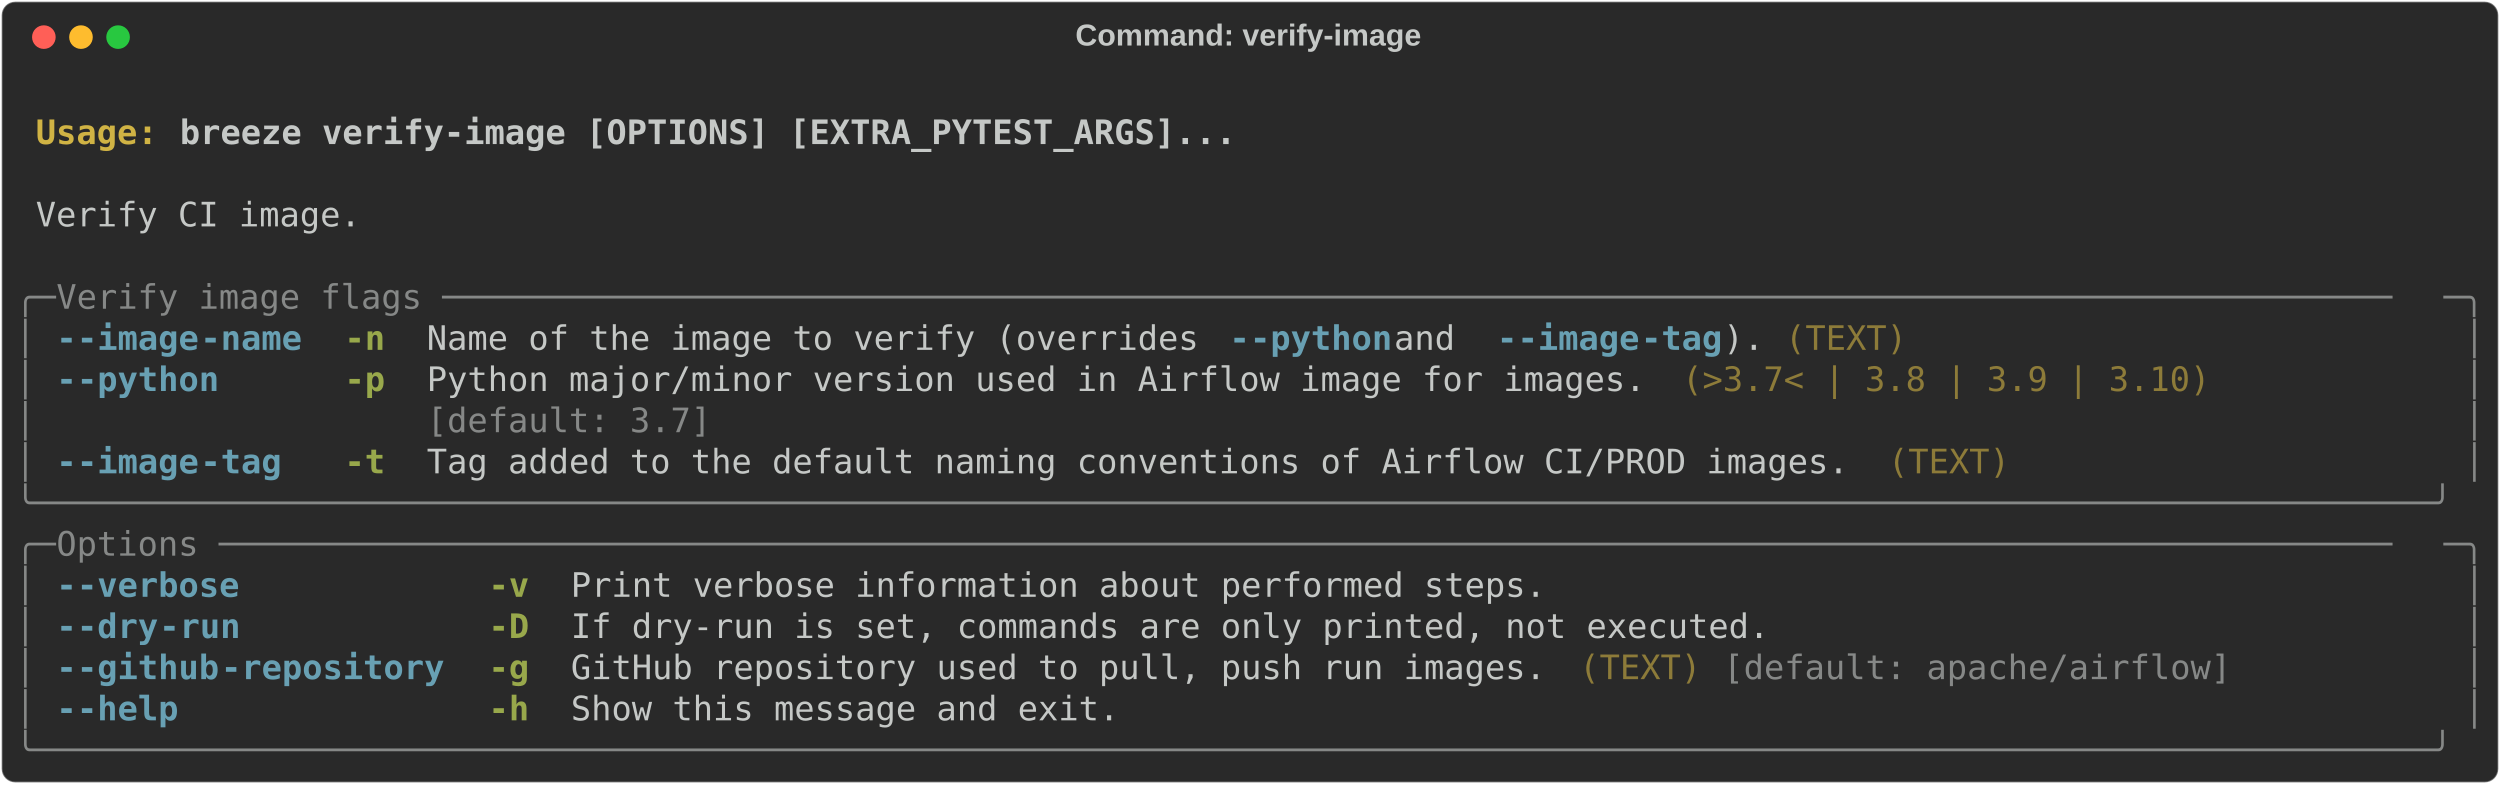
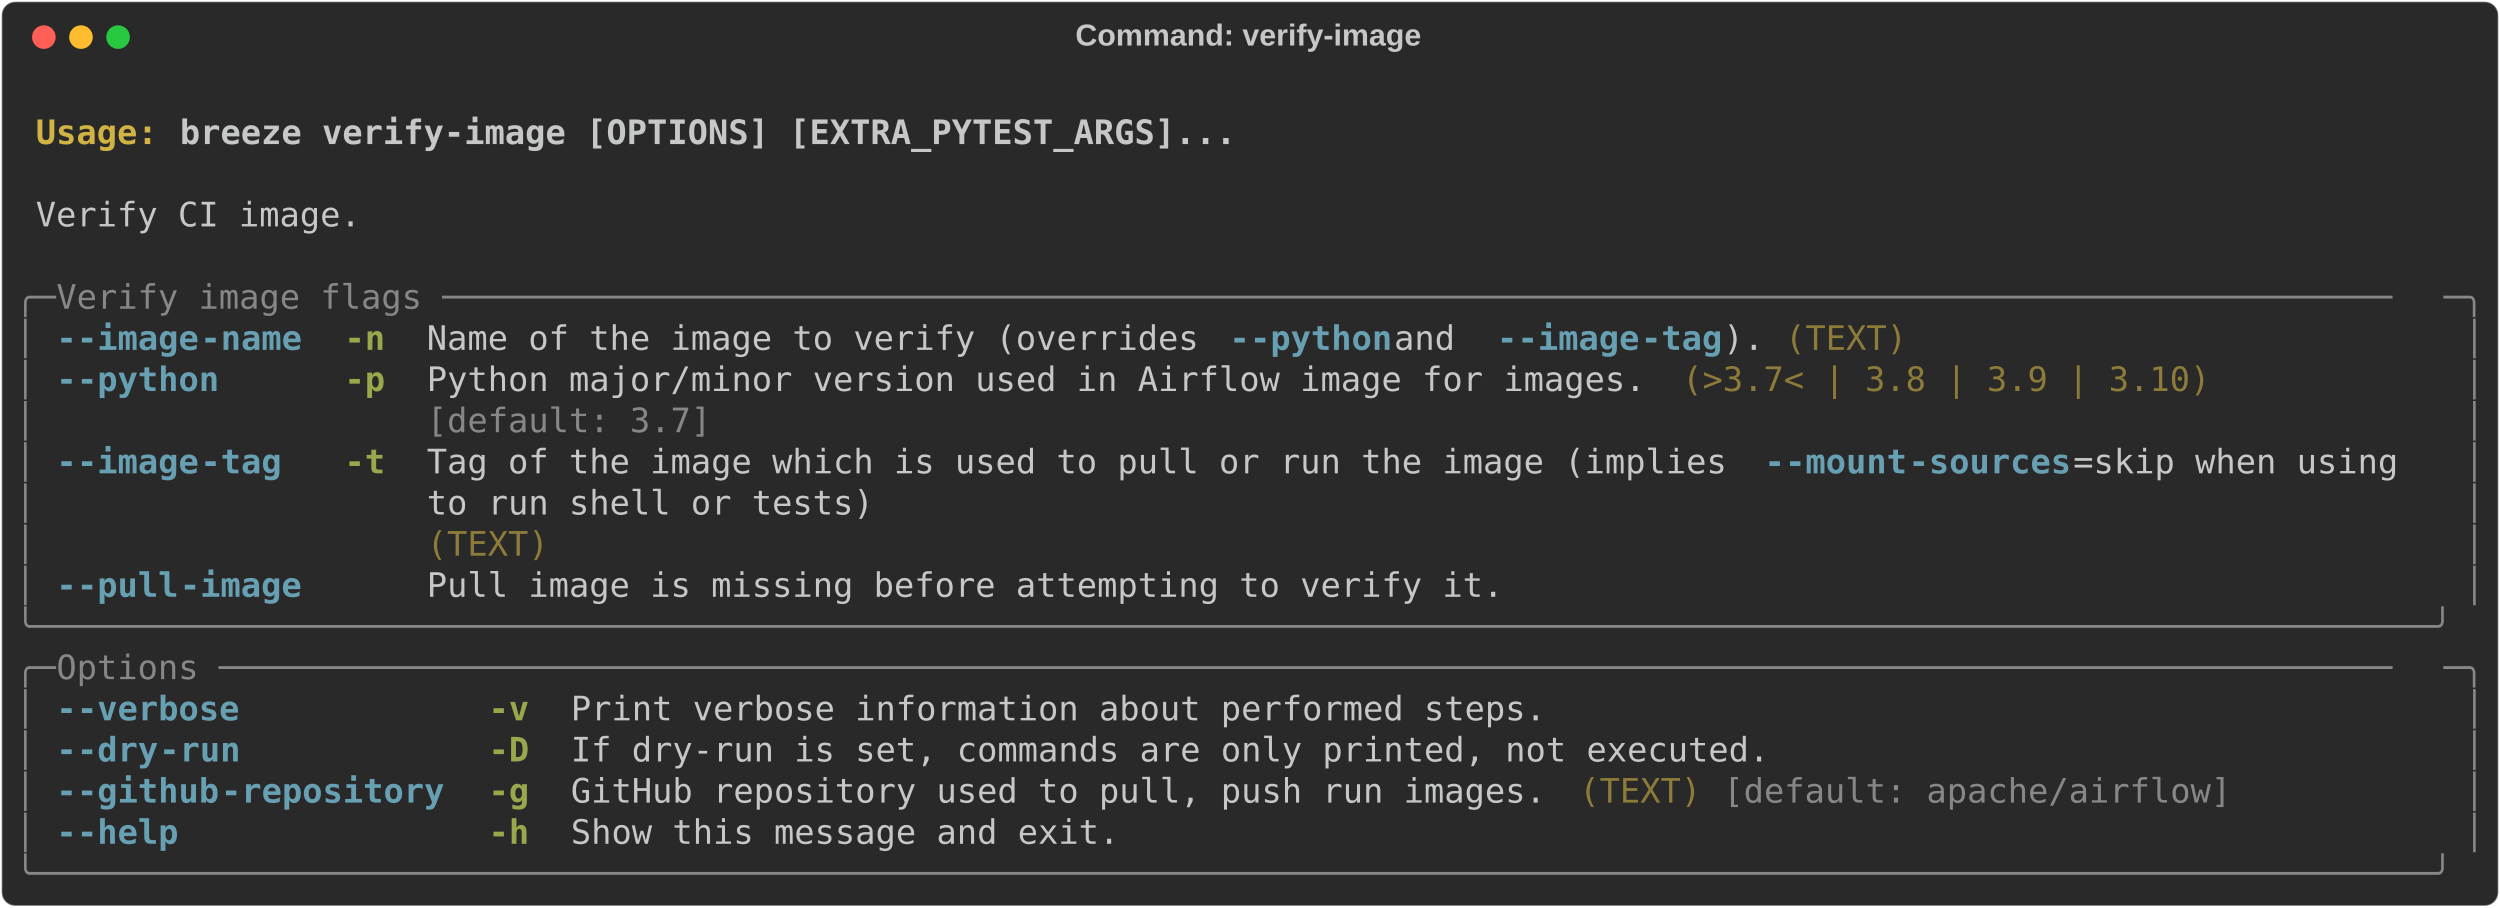
- <svg xmlns="http://www.w3.org/2000/svg" class="rich-terminal" viewBox="0 0 1482 464.8">
+ <svg xmlns="http://www.w3.org/2000/svg" class="rich-terminal" viewBox="0 0 1482 538.0">
  <style>

    @font-face {
        font-family: "Fira Code";
        src: local("FiraCode-Regular"),
                url("https://cdnjs.cloudflare.com/ajax/libs/firacode/6.2.0/woff2/FiraCode-Regular.woff2") format("woff2"),
                url("https://cdnjs.cloudflare.com/ajax/libs/firacode/6.2.0/woff/FiraCode-Regular.woff") format("woff");
        font-style: normal;
        font-weight: 400;
    }
    @font-face {
        font-family: "Fira Code";
        src: local("FiraCode-Bold"),
                url("https://cdnjs.cloudflare.com/ajax/libs/firacode/6.2.0/woff2/FiraCode-Bold.woff2") format("woff2"),
                url("https://cdnjs.cloudflare.com/ajax/libs/firacode/6.2.0/woff/FiraCode-Bold.woff") format("woff");
        font-style: bold;
        font-weight: 700;
    }

-     .terminal-4166710372-matrix {
+     .terminal-2021148750-matrix {
        font-family: Fira Code, monospace;
        font-size: 20px;
        line-height: 24.4px;
        font-variant-east-asian: full-width;
    }

-     .terminal-4166710372-title {
+     .terminal-2021148750-title {
        font-size: 18px;
        font-weight: bold;
        font-family: arial;
    }

-     .terminal-4166710372-r1 { fill: #c5c8c6;font-weight: bold }
- .terminal-4166710372-r2 { fill: #c5c8c6 }
- .terminal-4166710372-r3 { fill: #d0b344;font-weight: bold }
- .terminal-4166710372-r4 { fill: #868887 }
- .terminal-4166710372-r5 { fill: #68a0b3;font-weight: bold }
- .terminal-4166710372-r6 { fill: #98a84b;font-weight: bold }
- .terminal-4166710372-r7 { fill: #8d7b39 }
+     .terminal-2021148750-r1 { fill: #c5c8c6;font-weight: bold }
+ .terminal-2021148750-r2 { fill: #c5c8c6 }
+ .terminal-2021148750-r3 { fill: #d0b344;font-weight: bold }
+ .terminal-2021148750-r4 { fill: #868887 }
+ .terminal-2021148750-r5 { fill: #68a0b3;font-weight: bold }
+ .terminal-2021148750-r6 { fill: #98a84b;font-weight: bold }
+ .terminal-2021148750-r7 { fill: #8d7b39 }
    </style>
  <defs>
-     <clipPath id="terminal-4166710372-clip-terminal">
-       <rect x="0" y="0" width="1463.0" height="413.8" />
-     </clipPath>
-     <clipPath id="terminal-4166710372-line-0">
+     <clipPath id="terminal-2021148750-clip-terminal">
+       <rect x="0" y="0" width="1463.0" height="487.0" />
+     </clipPath>
+     <clipPath id="terminal-2021148750-line-0">
      <rect x="0" y="1.5" width="1464" height="24.65" />
    </clipPath>
-     <clipPath id="terminal-4166710372-line-1">
+     <clipPath id="terminal-2021148750-line-1">
      <rect x="0" y="25.9" width="1464" height="24.65" />
    </clipPath>
-     <clipPath id="terminal-4166710372-line-2">
+     <clipPath id="terminal-2021148750-line-2">
      <rect x="0" y="50.3" width="1464" height="24.65" />
    </clipPath>
-     <clipPath id="terminal-4166710372-line-3">
+     <clipPath id="terminal-2021148750-line-3">
      <rect x="0" y="74.7" width="1464" height="24.65" />
    </clipPath>
-     <clipPath id="terminal-4166710372-line-4">
+     <clipPath id="terminal-2021148750-line-4">
      <rect x="0" y="99.1" width="1464" height="24.65" />
    </clipPath>
-     <clipPath id="terminal-4166710372-line-5">
+     <clipPath id="terminal-2021148750-line-5">
      <rect x="0" y="123.5" width="1464" height="24.65" />
    </clipPath>
-     <clipPath id="terminal-4166710372-line-6">
+     <clipPath id="terminal-2021148750-line-6">
      <rect x="0" y="147.9" width="1464" height="24.65" />
    </clipPath>
-     <clipPath id="terminal-4166710372-line-7">
+     <clipPath id="terminal-2021148750-line-7">
      <rect x="0" y="172.3" width="1464" height="24.65" />
    </clipPath>
-     <clipPath id="terminal-4166710372-line-8">
+     <clipPath id="terminal-2021148750-line-8">
      <rect x="0" y="196.7" width="1464" height="24.65" />
    </clipPath>
-     <clipPath id="terminal-4166710372-line-9">
+     <clipPath id="terminal-2021148750-line-9">
      <rect x="0" y="221.1" width="1464" height="24.65" />
    </clipPath>
-     <clipPath id="terminal-4166710372-line-10">
+     <clipPath id="terminal-2021148750-line-10">
      <rect x="0" y="245.5" width="1464" height="24.65" />
    </clipPath>
-     <clipPath id="terminal-4166710372-line-11">
+     <clipPath id="terminal-2021148750-line-11">
      <rect x="0" y="269.9" width="1464" height="24.65" />
    </clipPath>
-     <clipPath id="terminal-4166710372-line-12">
+     <clipPath id="terminal-2021148750-line-12">
      <rect x="0" y="294.3" width="1464" height="24.65" />
    </clipPath>
-     <clipPath id="terminal-4166710372-line-13">
+     <clipPath id="terminal-2021148750-line-13">
      <rect x="0" y="318.7" width="1464" height="24.65" />
    </clipPath>
-     <clipPath id="terminal-4166710372-line-14">
+     <clipPath id="terminal-2021148750-line-14">
      <rect x="0" y="343.1" width="1464" height="24.65" />
    </clipPath>
-     <clipPath id="terminal-4166710372-line-15">
+     <clipPath id="terminal-2021148750-line-15">
      <rect x="0" y="367.5" width="1464" height="24.65" />
    </clipPath>
+     <clipPath id="terminal-2021148750-line-16">
+       <rect x="0" y="391.9" width="1464" height="24.65" />
+     </clipPath>
+     <clipPath id="terminal-2021148750-line-17">
+       <rect x="0" y="416.3" width="1464" height="24.65" />
+     </clipPath>
+     <clipPath id="terminal-2021148750-line-18">
+       <rect x="0" y="440.7" width="1464" height="24.65" />
+     </clipPath>
  </defs>
-   <rect fill="#292929" stroke="rgba(255,255,255,0.35)" stroke-width="1" x="1" y="1" width="1480" height="462.8" rx="8" />
-   <text class="terminal-4166710372-title" fill="#c5c8c6" text-anchor="middle" x="740" y="27">Command: verify-image</text>
+   <rect fill="#292929" stroke="rgba(255,255,255,0.35)" stroke-width="1" x="1" y="1" width="1480" height="536" rx="8" />
+   <text class="terminal-2021148750-title" fill="#c5c8c6" text-anchor="middle" x="740" y="27">Command: verify-image</text>
  <g transform="translate(26,22)">
    <circle cx="0" cy="0" r="7" fill="#ff5f57" />
    <circle cx="22" cy="0" r="7" fill="#febc2e" />
    <circle cx="44" cy="0" r="7" fill="#28c840" />
  </g>
-   <g transform="translate(9, 41)" clip-path="url(#terminal-4166710372-clip-terminal)">
-     <g class="terminal-4166710372-matrix">
-       <text class="terminal-4166710372-r2" x="1464" y="20" textLength="12.2" clip-path="url(#terminal-4166710372-line-0)">
- </text>
-       <text class="terminal-4166710372-r3" x="12.2" y="44.4" textLength="85.4" clip-path="url(#terminal-4166710372-line-1)">Usage: </text>
-       <text class="terminal-4166710372-r1" x="97.6" y="44.4" textLength="634.4" clip-path="url(#terminal-4166710372-line-1)">breeze verify-image [OPTIONS] [EXTRA_PYTEST_ARGS]...</text>
-       <text class="terminal-4166710372-r2" x="1464" y="44.4" textLength="12.2" clip-path="url(#terminal-4166710372-line-1)">
- </text>
-       <text class="terminal-4166710372-r2" x="1464" y="68.8" textLength="12.2" clip-path="url(#terminal-4166710372-line-2)">
- </text>
-       <text class="terminal-4166710372-r2" x="12.2" y="93.2" textLength="195.2" clip-path="url(#terminal-4166710372-line-3)">Verify CI image.</text>
-       <text class="terminal-4166710372-r2" x="1464" y="93.2" textLength="12.2" clip-path="url(#terminal-4166710372-line-3)">
- </text>
-       <text class="terminal-4166710372-r2" x="1464" y="117.6" textLength="12.2" clip-path="url(#terminal-4166710372-line-4)">
- </text>
-       <text class="terminal-4166710372-r4" x="0" y="142" textLength="24.4" clip-path="url(#terminal-4166710372-line-5)">╭─</text>
-       <text class="terminal-4166710372-r4" x="24.4" y="142" textLength="1415.2" clip-path="url(#terminal-4166710372-line-5)"> Verify image flags ────────────────────────────────────────────────────────────────────────────────────────────────</text>
-       <text class="terminal-4166710372-r4" x="1439.6" y="142" textLength="24.4" clip-path="url(#terminal-4166710372-line-5)">─╮</text>
-       <text class="terminal-4166710372-r2" x="1464" y="142" textLength="12.2" clip-path="url(#terminal-4166710372-line-5)">
- </text>
-       <text class="terminal-4166710372-r4" x="0" y="166.4" textLength="12.2" clip-path="url(#terminal-4166710372-line-6)">│</text>
-       <text class="terminal-4166710372-r5" x="24.4" y="166.4" textLength="12.2" clip-path="url(#terminal-4166710372-line-6)">-</text>
-       <text class="terminal-4166710372-r5" x="36.6" y="166.4" textLength="73.2" clip-path="url(#terminal-4166710372-line-6)">-image</text>
-       <text class="terminal-4166710372-r5" x="109.8" y="166.4" textLength="61" clip-path="url(#terminal-4166710372-line-6)">-name</text>
-       <text class="terminal-4166710372-r6" x="195.2" y="166.4" textLength="24.4" clip-path="url(#terminal-4166710372-line-6)">-n</text>
-       <text class="terminal-4166710372-r2" x="244" y="166.4" textLength="475.8" clip-path="url(#terminal-4166710372-line-6)">Name of the image to verify (overrides </text>
-       <text class="terminal-4166710372-r5" x="719.8" y="166.4" textLength="12.2" clip-path="url(#terminal-4166710372-line-6)">-</text>
-       <text class="terminal-4166710372-r5" x="732" y="166.4" textLength="85.4" clip-path="url(#terminal-4166710372-line-6)">-python</text>
-       <text class="terminal-4166710372-r2" x="817.4" y="166.4" textLength="61" clip-path="url(#terminal-4166710372-line-6)"> and </text>
-       <text class="terminal-4166710372-r5" x="878.4" y="166.4" textLength="12.2" clip-path="url(#terminal-4166710372-line-6)">-</text>
-       <text class="terminal-4166710372-r5" x="890.6" y="166.4" textLength="73.2" clip-path="url(#terminal-4166710372-line-6)">-image</text>
-       <text class="terminal-4166710372-r5" x="963.8" y="166.4" textLength="48.8" clip-path="url(#terminal-4166710372-line-6)">-tag</text>
-       <text class="terminal-4166710372-r2" x="1012.6" y="166.4" textLength="24.4" clip-path="url(#terminal-4166710372-line-6)">).</text>
-       <text class="terminal-4166710372-r7" x="1049.2" y="166.4" textLength="73.2" clip-path="url(#terminal-4166710372-line-6)">(TEXT)</text>
-       <text class="terminal-4166710372-r4" x="1451.8" y="166.4" textLength="12.2" clip-path="url(#terminal-4166710372-line-6)">│</text>
-       <text class="terminal-4166710372-r2" x="1464" y="166.4" textLength="12.2" clip-path="url(#terminal-4166710372-line-6)">
- </text>
-       <text class="terminal-4166710372-r4" x="0" y="190.8" textLength="12.2" clip-path="url(#terminal-4166710372-line-7)">│</text>
-       <text class="terminal-4166710372-r5" x="24.4" y="190.8" textLength="12.2" clip-path="url(#terminal-4166710372-line-7)">-</text>
-       <text class="terminal-4166710372-r5" x="36.6" y="190.8" textLength="85.4" clip-path="url(#terminal-4166710372-line-7)">-python</text>
-       <text class="terminal-4166710372-r6" x="195.2" y="190.8" textLength="24.4" clip-path="url(#terminal-4166710372-line-7)">-p</text>
-       <text class="terminal-4166710372-r2" x="244" y="190.8" textLength="732" clip-path="url(#terminal-4166710372-line-7)">Python major/minor version used in Airflow image for images.</text>
-       <text class="terminal-4166710372-r7" x="988.2" y="190.8" textLength="317.2" clip-path="url(#terminal-4166710372-line-7)">(&gt;3.7&lt; | 3.8 | 3.9 | 3.10)</text>
-       <text class="terminal-4166710372-r4" x="1451.8" y="190.8" textLength="12.2" clip-path="url(#terminal-4166710372-line-7)">│</text>
-       <text class="terminal-4166710372-r2" x="1464" y="190.8" textLength="12.2" clip-path="url(#terminal-4166710372-line-7)">
- </text>
-       <text class="terminal-4166710372-r4" x="0" y="215.2" textLength="12.2" clip-path="url(#terminal-4166710372-line-8)">│</text>
-       <text class="terminal-4166710372-r4" x="244" y="215.2" textLength="732" clip-path="url(#terminal-4166710372-line-8)">[default: 3.7]                                              </text>
-       <text class="terminal-4166710372-r4" x="1451.8" y="215.2" textLength="12.2" clip-path="url(#terminal-4166710372-line-8)">│</text>
-       <text class="terminal-4166710372-r2" x="1464" y="215.2" textLength="12.2" clip-path="url(#terminal-4166710372-line-8)">
- </text>
-       <text class="terminal-4166710372-r4" x="0" y="239.6" textLength="12.2" clip-path="url(#terminal-4166710372-line-9)">│</text>
-       <text class="terminal-4166710372-r5" x="24.4" y="239.6" textLength="12.2" clip-path="url(#terminal-4166710372-line-9)">-</text>
-       <text class="terminal-4166710372-r5" x="36.6" y="239.6" textLength="73.2" clip-path="url(#terminal-4166710372-line-9)">-image</text>
-       <text class="terminal-4166710372-r5" x="109.8" y="239.6" textLength="48.8" clip-path="url(#terminal-4166710372-line-9)">-tag</text>
-       <text class="terminal-4166710372-r6" x="195.2" y="239.6" textLength="24.4" clip-path="url(#terminal-4166710372-line-9)">-t</text>
-       <text class="terminal-4166710372-r2" x="244" y="239.6" textLength="854" clip-path="url(#terminal-4166710372-line-9)">Tag added to the default naming conventions of Airflow CI/PROD images.</text>
-       <text class="terminal-4166710372-r7" x="1110.2" y="239.6" textLength="73.2" clip-path="url(#terminal-4166710372-line-9)">(TEXT)</text>
-       <text class="terminal-4166710372-r4" x="1451.8" y="239.6" textLength="12.2" clip-path="url(#terminal-4166710372-line-9)">│</text>
-       <text class="terminal-4166710372-r2" x="1464" y="239.6" textLength="12.2" clip-path="url(#terminal-4166710372-line-9)">
- </text>
-       <text class="terminal-4166710372-r4" x="0" y="264" textLength="1464" clip-path="url(#terminal-4166710372-line-10)">╰──────────────────────────────────────────────────────────────────────────────────────────────────────────────────────╯</text>
-       <text class="terminal-4166710372-r2" x="1464" y="264" textLength="12.2" clip-path="url(#terminal-4166710372-line-10)">
- </text>
-       <text class="terminal-4166710372-r4" x="0" y="288.4" textLength="24.4" clip-path="url(#terminal-4166710372-line-11)">╭─</text>
-       <text class="terminal-4166710372-r4" x="24.4" y="288.4" textLength="1415.2" clip-path="url(#terminal-4166710372-line-11)"> Options ───────────────────────────────────────────────────────────────────────────────────────────────────────────</text>
-       <text class="terminal-4166710372-r4" x="1439.6" y="288.4" textLength="24.4" clip-path="url(#terminal-4166710372-line-11)">─╮</text>
-       <text class="terminal-4166710372-r2" x="1464" y="288.4" textLength="12.2" clip-path="url(#terminal-4166710372-line-11)">
- </text>
-       <text class="terminal-4166710372-r4" x="0" y="312.8" textLength="12.2" clip-path="url(#terminal-4166710372-line-12)">│</text>
-       <text class="terminal-4166710372-r5" x="24.4" y="312.8" textLength="12.2" clip-path="url(#terminal-4166710372-line-12)">-</text>
-       <text class="terminal-4166710372-r5" x="36.6" y="312.8" textLength="97.6" clip-path="url(#terminal-4166710372-line-12)">-verbose</text>
-       <text class="terminal-4166710372-r6" x="280.6" y="312.8" textLength="24.4" clip-path="url(#terminal-4166710372-line-12)">-v</text>
-       <text class="terminal-4166710372-r2" x="329.4" y="312.8" textLength="585.6" clip-path="url(#terminal-4166710372-line-12)">Print verbose information about performed steps.</text>
-       <text class="terminal-4166710372-r4" x="1451.8" y="312.8" textLength="12.2" clip-path="url(#terminal-4166710372-line-12)">│</text>
-       <text class="terminal-4166710372-r2" x="1464" y="312.8" textLength="12.2" clip-path="url(#terminal-4166710372-line-12)">
- </text>
-       <text class="terminal-4166710372-r4" x="0" y="337.2" textLength="12.2" clip-path="url(#terminal-4166710372-line-13)">│</text>
-       <text class="terminal-4166710372-r5" x="24.4" y="337.2" textLength="12.2" clip-path="url(#terminal-4166710372-line-13)">-</text>
-       <text class="terminal-4166710372-r5" x="36.6" y="337.2" textLength="48.8" clip-path="url(#terminal-4166710372-line-13)">-dry</text>
-       <text class="terminal-4166710372-r5" x="85.4" y="337.2" textLength="48.8" clip-path="url(#terminal-4166710372-line-13)">-run</text>
-       <text class="terminal-4166710372-r6" x="280.6" y="337.2" textLength="24.4" clip-path="url(#terminal-4166710372-line-13)">-D</text>
-       <text class="terminal-4166710372-r2" x="329.4" y="337.2" textLength="719.8" clip-path="url(#terminal-4166710372-line-13)">If dry-run is set, commands are only printed, not executed.</text>
-       <text class="terminal-4166710372-r4" x="1451.8" y="337.2" textLength="12.2" clip-path="url(#terminal-4166710372-line-13)">│</text>
-       <text class="terminal-4166710372-r2" x="1464" y="337.2" textLength="12.2" clip-path="url(#terminal-4166710372-line-13)">
- </text>
-       <text class="terminal-4166710372-r4" x="0" y="361.6" textLength="12.2" clip-path="url(#terminal-4166710372-line-14)">│</text>
-       <text class="terminal-4166710372-r5" x="24.4" y="361.6" textLength="12.2" clip-path="url(#terminal-4166710372-line-14)">-</text>
-       <text class="terminal-4166710372-r5" x="36.6" y="361.6" textLength="85.4" clip-path="url(#terminal-4166710372-line-14)">-github</text>
-       <text class="terminal-4166710372-r5" x="122" y="361.6" textLength="134.2" clip-path="url(#terminal-4166710372-line-14)">-repository</text>
-       <text class="terminal-4166710372-r6" x="280.6" y="361.6" textLength="24.4" clip-path="url(#terminal-4166710372-line-14)">-g</text>
-       <text class="terminal-4166710372-r2" x="329.4" y="361.6" textLength="585.6" clip-path="url(#terminal-4166710372-line-14)">GitHub repository used to pull, push run images.</text>
-       <text class="terminal-4166710372-r7" x="927.2" y="361.6" textLength="73.2" clip-path="url(#terminal-4166710372-line-14)">(TEXT)</text>
-       <text class="terminal-4166710372-r4" x="1012.6" y="361.6" textLength="305" clip-path="url(#terminal-4166710372-line-14)">[default: apache/airflow]</text>
-       <text class="terminal-4166710372-r4" x="1451.8" y="361.6" textLength="12.2" clip-path="url(#terminal-4166710372-line-14)">│</text>
-       <text class="terminal-4166710372-r2" x="1464" y="361.6" textLength="12.2" clip-path="url(#terminal-4166710372-line-14)">
- </text>
-       <text class="terminal-4166710372-r4" x="0" y="386" textLength="12.2" clip-path="url(#terminal-4166710372-line-15)">│</text>
-       <text class="terminal-4166710372-r5" x="24.4" y="386" textLength="12.2" clip-path="url(#terminal-4166710372-line-15)">-</text>
-       <text class="terminal-4166710372-r5" x="36.6" y="386" textLength="61" clip-path="url(#terminal-4166710372-line-15)">-help</text>
-       <text class="terminal-4166710372-r6" x="280.6" y="386" textLength="24.4" clip-path="url(#terminal-4166710372-line-15)">-h</text>
-       <text class="terminal-4166710372-r2" x="329.4" y="386" textLength="329.4" clip-path="url(#terminal-4166710372-line-15)">Show this message and exit.</text>
-       <text class="terminal-4166710372-r4" x="1451.8" y="386" textLength="12.2" clip-path="url(#terminal-4166710372-line-15)">│</text>
-       <text class="terminal-4166710372-r2" x="1464" y="386" textLength="12.2" clip-path="url(#terminal-4166710372-line-15)">
- </text>
-       <text class="terminal-4166710372-r4" x="0" y="410.4" textLength="1464" clip-path="url(#terminal-4166710372-line-16)">╰──────────────────────────────────────────────────────────────────────────────────────────────────────────────────────╯</text>
-       <text class="terminal-4166710372-r2" x="1464" y="410.4" textLength="12.2" clip-path="url(#terminal-4166710372-line-16)">
+   <g transform="translate(9, 41)" clip-path="url(#terminal-2021148750-clip-terminal)">
+     <g class="terminal-2021148750-matrix">
+       <text class="terminal-2021148750-r2" x="1464" y="20" textLength="12.2" clip-path="url(#terminal-2021148750-line-0)">
+ </text>
+       <text class="terminal-2021148750-r3" x="12.2" y="44.4" textLength="85.4" clip-path="url(#terminal-2021148750-line-1)">Usage: </text>
+       <text class="terminal-2021148750-r1" x="97.6" y="44.4" textLength="634.4" clip-path="url(#terminal-2021148750-line-1)">breeze verify-image [OPTIONS] [EXTRA_PYTEST_ARGS]...</text>
+       <text class="terminal-2021148750-r2" x="1464" y="44.4" textLength="12.2" clip-path="url(#terminal-2021148750-line-1)">
+ </text>
+       <text class="terminal-2021148750-r2" x="1464" y="68.8" textLength="12.2" clip-path="url(#terminal-2021148750-line-2)">
+ </text>
+       <text class="terminal-2021148750-r2" x="12.2" y="93.2" textLength="195.2" clip-path="url(#terminal-2021148750-line-3)">Verify CI image.</text>
+       <text class="terminal-2021148750-r2" x="1464" y="93.2" textLength="12.2" clip-path="url(#terminal-2021148750-line-3)">
+ </text>
+       <text class="terminal-2021148750-r2" x="1464" y="117.6" textLength="12.2" clip-path="url(#terminal-2021148750-line-4)">
+ </text>
+       <text class="terminal-2021148750-r4" x="0" y="142" textLength="24.4" clip-path="url(#terminal-2021148750-line-5)">╭─</text>
+       <text class="terminal-2021148750-r4" x="24.4" y="142" textLength="1415.2" clip-path="url(#terminal-2021148750-line-5)"> Verify image flags ────────────────────────────────────────────────────────────────────────────────────────────────</text>
+       <text class="terminal-2021148750-r4" x="1439.6" y="142" textLength="24.4" clip-path="url(#terminal-2021148750-line-5)">─╮</text>
+       <text class="terminal-2021148750-r2" x="1464" y="142" textLength="12.2" clip-path="url(#terminal-2021148750-line-5)">
+ </text>
+       <text class="terminal-2021148750-r4" x="0" y="166.4" textLength="12.2" clip-path="url(#terminal-2021148750-line-6)">│</text>
+       <text class="terminal-2021148750-r5" x="24.4" y="166.4" textLength="12.2" clip-path="url(#terminal-2021148750-line-6)">-</text>
+       <text class="terminal-2021148750-r5" x="36.6" y="166.4" textLength="73.2" clip-path="url(#terminal-2021148750-line-6)">-image</text>
+       <text class="terminal-2021148750-r5" x="109.8" y="166.4" textLength="61" clip-path="url(#terminal-2021148750-line-6)">-name</text>
+       <text class="terminal-2021148750-r6" x="195.2" y="166.4" textLength="24.4" clip-path="url(#terminal-2021148750-line-6)">-n</text>
+       <text class="terminal-2021148750-r2" x="244" y="166.4" textLength="475.8" clip-path="url(#terminal-2021148750-line-6)">Name of the image to verify (overrides </text>
+       <text class="terminal-2021148750-r5" x="719.8" y="166.4" textLength="12.2" clip-path="url(#terminal-2021148750-line-6)">-</text>
+       <text class="terminal-2021148750-r5" x="732" y="166.4" textLength="85.4" clip-path="url(#terminal-2021148750-line-6)">-python</text>
+       <text class="terminal-2021148750-r2" x="817.4" y="166.4" textLength="61" clip-path="url(#terminal-2021148750-line-6)"> and </text>
+       <text class="terminal-2021148750-r5" x="878.4" y="166.4" textLength="12.2" clip-path="url(#terminal-2021148750-line-6)">-</text>
+       <text class="terminal-2021148750-r5" x="890.6" y="166.4" textLength="73.2" clip-path="url(#terminal-2021148750-line-6)">-image</text>
+       <text class="terminal-2021148750-r5" x="963.8" y="166.4" textLength="48.8" clip-path="url(#terminal-2021148750-line-6)">-tag</text>
+       <text class="terminal-2021148750-r2" x="1012.6" y="166.4" textLength="24.4" clip-path="url(#terminal-2021148750-line-6)">).</text>
+       <text class="terminal-2021148750-r7" x="1049.2" y="166.4" textLength="73.2" clip-path="url(#terminal-2021148750-line-6)">(TEXT)</text>
+       <text class="terminal-2021148750-r4" x="1451.8" y="166.4" textLength="12.2" clip-path="url(#terminal-2021148750-line-6)">│</text>
+       <text class="terminal-2021148750-r2" x="1464" y="166.4" textLength="12.2" clip-path="url(#terminal-2021148750-line-6)">
+ </text>
+       <text class="terminal-2021148750-r4" x="0" y="190.8" textLength="12.2" clip-path="url(#terminal-2021148750-line-7)">│</text>
+       <text class="terminal-2021148750-r5" x="24.4" y="190.8" textLength="12.2" clip-path="url(#terminal-2021148750-line-7)">-</text>
+       <text class="terminal-2021148750-r5" x="36.6" y="190.8" textLength="85.4" clip-path="url(#terminal-2021148750-line-7)">-python</text>
+       <text class="terminal-2021148750-r6" x="195.2" y="190.8" textLength="24.4" clip-path="url(#terminal-2021148750-line-7)">-p</text>
+       <text class="terminal-2021148750-r2" x="244" y="190.8" textLength="732" clip-path="url(#terminal-2021148750-line-7)">Python major/minor version used in Airflow image for images.</text>
+       <text class="terminal-2021148750-r7" x="988.2" y="190.8" textLength="317.2" clip-path="url(#terminal-2021148750-line-7)">(&gt;3.7&lt; | 3.8 | 3.9 | 3.10)</text>
+       <text class="terminal-2021148750-r4" x="1451.8" y="190.8" textLength="12.2" clip-path="url(#terminal-2021148750-line-7)">│</text>
+       <text class="terminal-2021148750-r2" x="1464" y="190.8" textLength="12.2" clip-path="url(#terminal-2021148750-line-7)">
+ </text>
+       <text class="terminal-2021148750-r4" x="0" y="215.2" textLength="12.2" clip-path="url(#terminal-2021148750-line-8)">│</text>
+       <text class="terminal-2021148750-r4" x="244" y="215.2" textLength="732" clip-path="url(#terminal-2021148750-line-8)">[default: 3.7]                                              </text>
+       <text class="terminal-2021148750-r4" x="1451.8" y="215.2" textLength="12.2" clip-path="url(#terminal-2021148750-line-8)">│</text>
+       <text class="terminal-2021148750-r2" x="1464" y="215.2" textLength="12.2" clip-path="url(#terminal-2021148750-line-8)">
+ </text>
+       <text class="terminal-2021148750-r4" x="0" y="239.6" textLength="12.2" clip-path="url(#terminal-2021148750-line-9)">│</text>
+       <text class="terminal-2021148750-r5" x="24.4" y="239.6" textLength="12.2" clip-path="url(#terminal-2021148750-line-9)">-</text>
+       <text class="terminal-2021148750-r5" x="36.6" y="239.6" textLength="73.2" clip-path="url(#terminal-2021148750-line-9)">-image</text>
+       <text class="terminal-2021148750-r5" x="109.8" y="239.6" textLength="48.8" clip-path="url(#terminal-2021148750-line-9)">-tag</text>
+       <text class="terminal-2021148750-r6" x="195.2" y="239.6" textLength="24.4" clip-path="url(#terminal-2021148750-line-9)">-t</text>
+       <text class="terminal-2021148750-r2" x="244" y="239.6" textLength="793" clip-path="url(#terminal-2021148750-line-9)">Tag of the image which is used to pull or run the image (implies </text>
+       <text class="terminal-2021148750-r5" x="1037" y="239.6" textLength="12.2" clip-path="url(#terminal-2021148750-line-9)">-</text>
+       <text class="terminal-2021148750-r5" x="1049.2" y="239.6" textLength="73.2" clip-path="url(#terminal-2021148750-line-9)">-mount</text>
+       <text class="terminal-2021148750-r5" x="1122.4" y="239.6" textLength="97.6" clip-path="url(#terminal-2021148750-line-9)">-sources</text>
+       <text class="terminal-2021148750-r2" x="1220" y="239.6" textLength="219.6" clip-path="url(#terminal-2021148750-line-9)">=skip when using  </text>
+       <text class="terminal-2021148750-r4" x="1451.8" y="239.6" textLength="12.2" clip-path="url(#terminal-2021148750-line-9)">│</text>
+       <text class="terminal-2021148750-r2" x="1464" y="239.6" textLength="12.2" clip-path="url(#terminal-2021148750-line-9)">
+ </text>
+       <text class="terminal-2021148750-r4" x="0" y="264" textLength="12.2" clip-path="url(#terminal-2021148750-line-10)">│</text>
+       <text class="terminal-2021148750-r2" x="244" y="264" textLength="1195.6" clip-path="url(#terminal-2021148750-line-10)">to run shell or tests)                                                                            </text>
+       <text class="terminal-2021148750-r4" x="1451.8" y="264" textLength="12.2" clip-path="url(#terminal-2021148750-line-10)">│</text>
+       <text class="terminal-2021148750-r2" x="1464" y="264" textLength="12.2" clip-path="url(#terminal-2021148750-line-10)">
+ </text>
+       <text class="terminal-2021148750-r4" x="0" y="288.4" textLength="12.2" clip-path="url(#terminal-2021148750-line-11)">│</text>
+       <text class="terminal-2021148750-r7" x="244" y="288.4" textLength="1195.6" clip-path="url(#terminal-2021148750-line-11)">(TEXT)                                                                                            </text>
+       <text class="terminal-2021148750-r4" x="1451.8" y="288.4" textLength="12.2" clip-path="url(#terminal-2021148750-line-11)">│</text>
+       <text class="terminal-2021148750-r2" x="1464" y="288.4" textLength="12.2" clip-path="url(#terminal-2021148750-line-11)">
+ </text>
+       <text class="terminal-2021148750-r4" x="0" y="312.8" textLength="12.2" clip-path="url(#terminal-2021148750-line-12)">│</text>
+       <text class="terminal-2021148750-r5" x="24.4" y="312.8" textLength="12.2" clip-path="url(#terminal-2021148750-line-12)">-</text>
+       <text class="terminal-2021148750-r5" x="36.6" y="312.8" textLength="61" clip-path="url(#terminal-2021148750-line-12)">-pull</text>
+       <text class="terminal-2021148750-r5" x="97.6" y="312.8" textLength="73.2" clip-path="url(#terminal-2021148750-line-12)">-image</text>
+       <text class="terminal-2021148750-r2" x="244" y="312.8" textLength="646.6" clip-path="url(#terminal-2021148750-line-12)">Pull image is missing before attempting to verify it.</text>
+       <text class="terminal-2021148750-r4" x="1451.8" y="312.8" textLength="12.2" clip-path="url(#terminal-2021148750-line-12)">│</text>
+       <text class="terminal-2021148750-r2" x="1464" y="312.8" textLength="12.2" clip-path="url(#terminal-2021148750-line-12)">
+ </text>
+       <text class="terminal-2021148750-r4" x="0" y="337.2" textLength="1464" clip-path="url(#terminal-2021148750-line-13)">╰──────────────────────────────────────────────────────────────────────────────────────────────────────────────────────╯</text>
+       <text class="terminal-2021148750-r2" x="1464" y="337.2" textLength="12.2" clip-path="url(#terminal-2021148750-line-13)">
+ </text>
+       <text class="terminal-2021148750-r4" x="0" y="361.6" textLength="24.4" clip-path="url(#terminal-2021148750-line-14)">╭─</text>
+       <text class="terminal-2021148750-r4" x="24.4" y="361.6" textLength="1415.2" clip-path="url(#terminal-2021148750-line-14)"> Options ───────────────────────────────────────────────────────────────────────────────────────────────────────────</text>
+       <text class="terminal-2021148750-r4" x="1439.6" y="361.6" textLength="24.4" clip-path="url(#terminal-2021148750-line-14)">─╮</text>
+       <text class="terminal-2021148750-r2" x="1464" y="361.6" textLength="12.2" clip-path="url(#terminal-2021148750-line-14)">
+ </text>
+       <text class="terminal-2021148750-r4" x="0" y="386" textLength="12.2" clip-path="url(#terminal-2021148750-line-15)">│</text>
+       <text class="terminal-2021148750-r5" x="24.4" y="386" textLength="12.2" clip-path="url(#terminal-2021148750-line-15)">-</text>
+       <text class="terminal-2021148750-r5" x="36.6" y="386" textLength="97.6" clip-path="url(#terminal-2021148750-line-15)">-verbose</text>
+       <text class="terminal-2021148750-r6" x="280.6" y="386" textLength="24.4" clip-path="url(#terminal-2021148750-line-15)">-v</text>
+       <text class="terminal-2021148750-r2" x="329.4" y="386" textLength="585.6" clip-path="url(#terminal-2021148750-line-15)">Print verbose information about performed steps.</text>
+       <text class="terminal-2021148750-r4" x="1451.8" y="386" textLength="12.2" clip-path="url(#terminal-2021148750-line-15)">│</text>
+       <text class="terminal-2021148750-r2" x="1464" y="386" textLength="12.2" clip-path="url(#terminal-2021148750-line-15)">
+ </text>
+       <text class="terminal-2021148750-r4" x="0" y="410.4" textLength="12.2" clip-path="url(#terminal-2021148750-line-16)">│</text>
+       <text class="terminal-2021148750-r5" x="24.4" y="410.4" textLength="12.2" clip-path="url(#terminal-2021148750-line-16)">-</text>
+       <text class="terminal-2021148750-r5" x="36.6" y="410.4" textLength="48.8" clip-path="url(#terminal-2021148750-line-16)">-dry</text>
+       <text class="terminal-2021148750-r5" x="85.4" y="410.4" textLength="48.8" clip-path="url(#terminal-2021148750-line-16)">-run</text>
+       <text class="terminal-2021148750-r6" x="280.6" y="410.4" textLength="24.4" clip-path="url(#terminal-2021148750-line-16)">-D</text>
+       <text class="terminal-2021148750-r2" x="329.4" y="410.4" textLength="719.8" clip-path="url(#terminal-2021148750-line-16)">If dry-run is set, commands are only printed, not executed.</text>
+       <text class="terminal-2021148750-r4" x="1451.8" y="410.4" textLength="12.2" clip-path="url(#terminal-2021148750-line-16)">│</text>
+       <text class="terminal-2021148750-r2" x="1464" y="410.4" textLength="12.2" clip-path="url(#terminal-2021148750-line-16)">
+ </text>
+       <text class="terminal-2021148750-r4" x="0" y="434.8" textLength="12.2" clip-path="url(#terminal-2021148750-line-17)">│</text>
+       <text class="terminal-2021148750-r5" x="24.4" y="434.8" textLength="12.2" clip-path="url(#terminal-2021148750-line-17)">-</text>
+       <text class="terminal-2021148750-r5" x="36.6" y="434.8" textLength="85.4" clip-path="url(#terminal-2021148750-line-17)">-github</text>
+       <text class="terminal-2021148750-r5" x="122" y="434.8" textLength="134.2" clip-path="url(#terminal-2021148750-line-17)">-repository</text>
+       <text class="terminal-2021148750-r6" x="280.6" y="434.8" textLength="24.4" clip-path="url(#terminal-2021148750-line-17)">-g</text>
+       <text class="terminal-2021148750-r2" x="329.4" y="434.8" textLength="585.6" clip-path="url(#terminal-2021148750-line-17)">GitHub repository used to pull, push run images.</text>
+       <text class="terminal-2021148750-r7" x="927.2" y="434.8" textLength="73.2" clip-path="url(#terminal-2021148750-line-17)">(TEXT)</text>
+       <text class="terminal-2021148750-r4" x="1012.6" y="434.8" textLength="305" clip-path="url(#terminal-2021148750-line-17)">[default: apache/airflow]</text>
+       <text class="terminal-2021148750-r4" x="1451.8" y="434.8" textLength="12.2" clip-path="url(#terminal-2021148750-line-17)">│</text>
+       <text class="terminal-2021148750-r2" x="1464" y="434.8" textLength="12.2" clip-path="url(#terminal-2021148750-line-17)">
+ </text>
+       <text class="terminal-2021148750-r4" x="0" y="459.2" textLength="12.2" clip-path="url(#terminal-2021148750-line-18)">│</text>
+       <text class="terminal-2021148750-r5" x="24.4" y="459.2" textLength="12.2" clip-path="url(#terminal-2021148750-line-18)">-</text>
+       <text class="terminal-2021148750-r5" x="36.6" y="459.2" textLength="61" clip-path="url(#terminal-2021148750-line-18)">-help</text>
+       <text class="terminal-2021148750-r6" x="280.6" y="459.2" textLength="24.4" clip-path="url(#terminal-2021148750-line-18)">-h</text>
+       <text class="terminal-2021148750-r2" x="329.4" y="459.2" textLength="329.4" clip-path="url(#terminal-2021148750-line-18)">Show this message and exit.</text>
+       <text class="terminal-2021148750-r4" x="1451.8" y="459.2" textLength="12.2" clip-path="url(#terminal-2021148750-line-18)">│</text>
+       <text class="terminal-2021148750-r2" x="1464" y="459.2" textLength="12.2" clip-path="url(#terminal-2021148750-line-18)">
+ </text>
+       <text class="terminal-2021148750-r4" x="0" y="483.6" textLength="1464" clip-path="url(#terminal-2021148750-line-19)">╰──────────────────────────────────────────────────────────────────────────────────────────────────────────────────────╯</text>
+       <text class="terminal-2021148750-r2" x="1464" y="483.6" textLength="12.2" clip-path="url(#terminal-2021148750-line-19)">
</text>
    </g>
  </g>
</svg>
